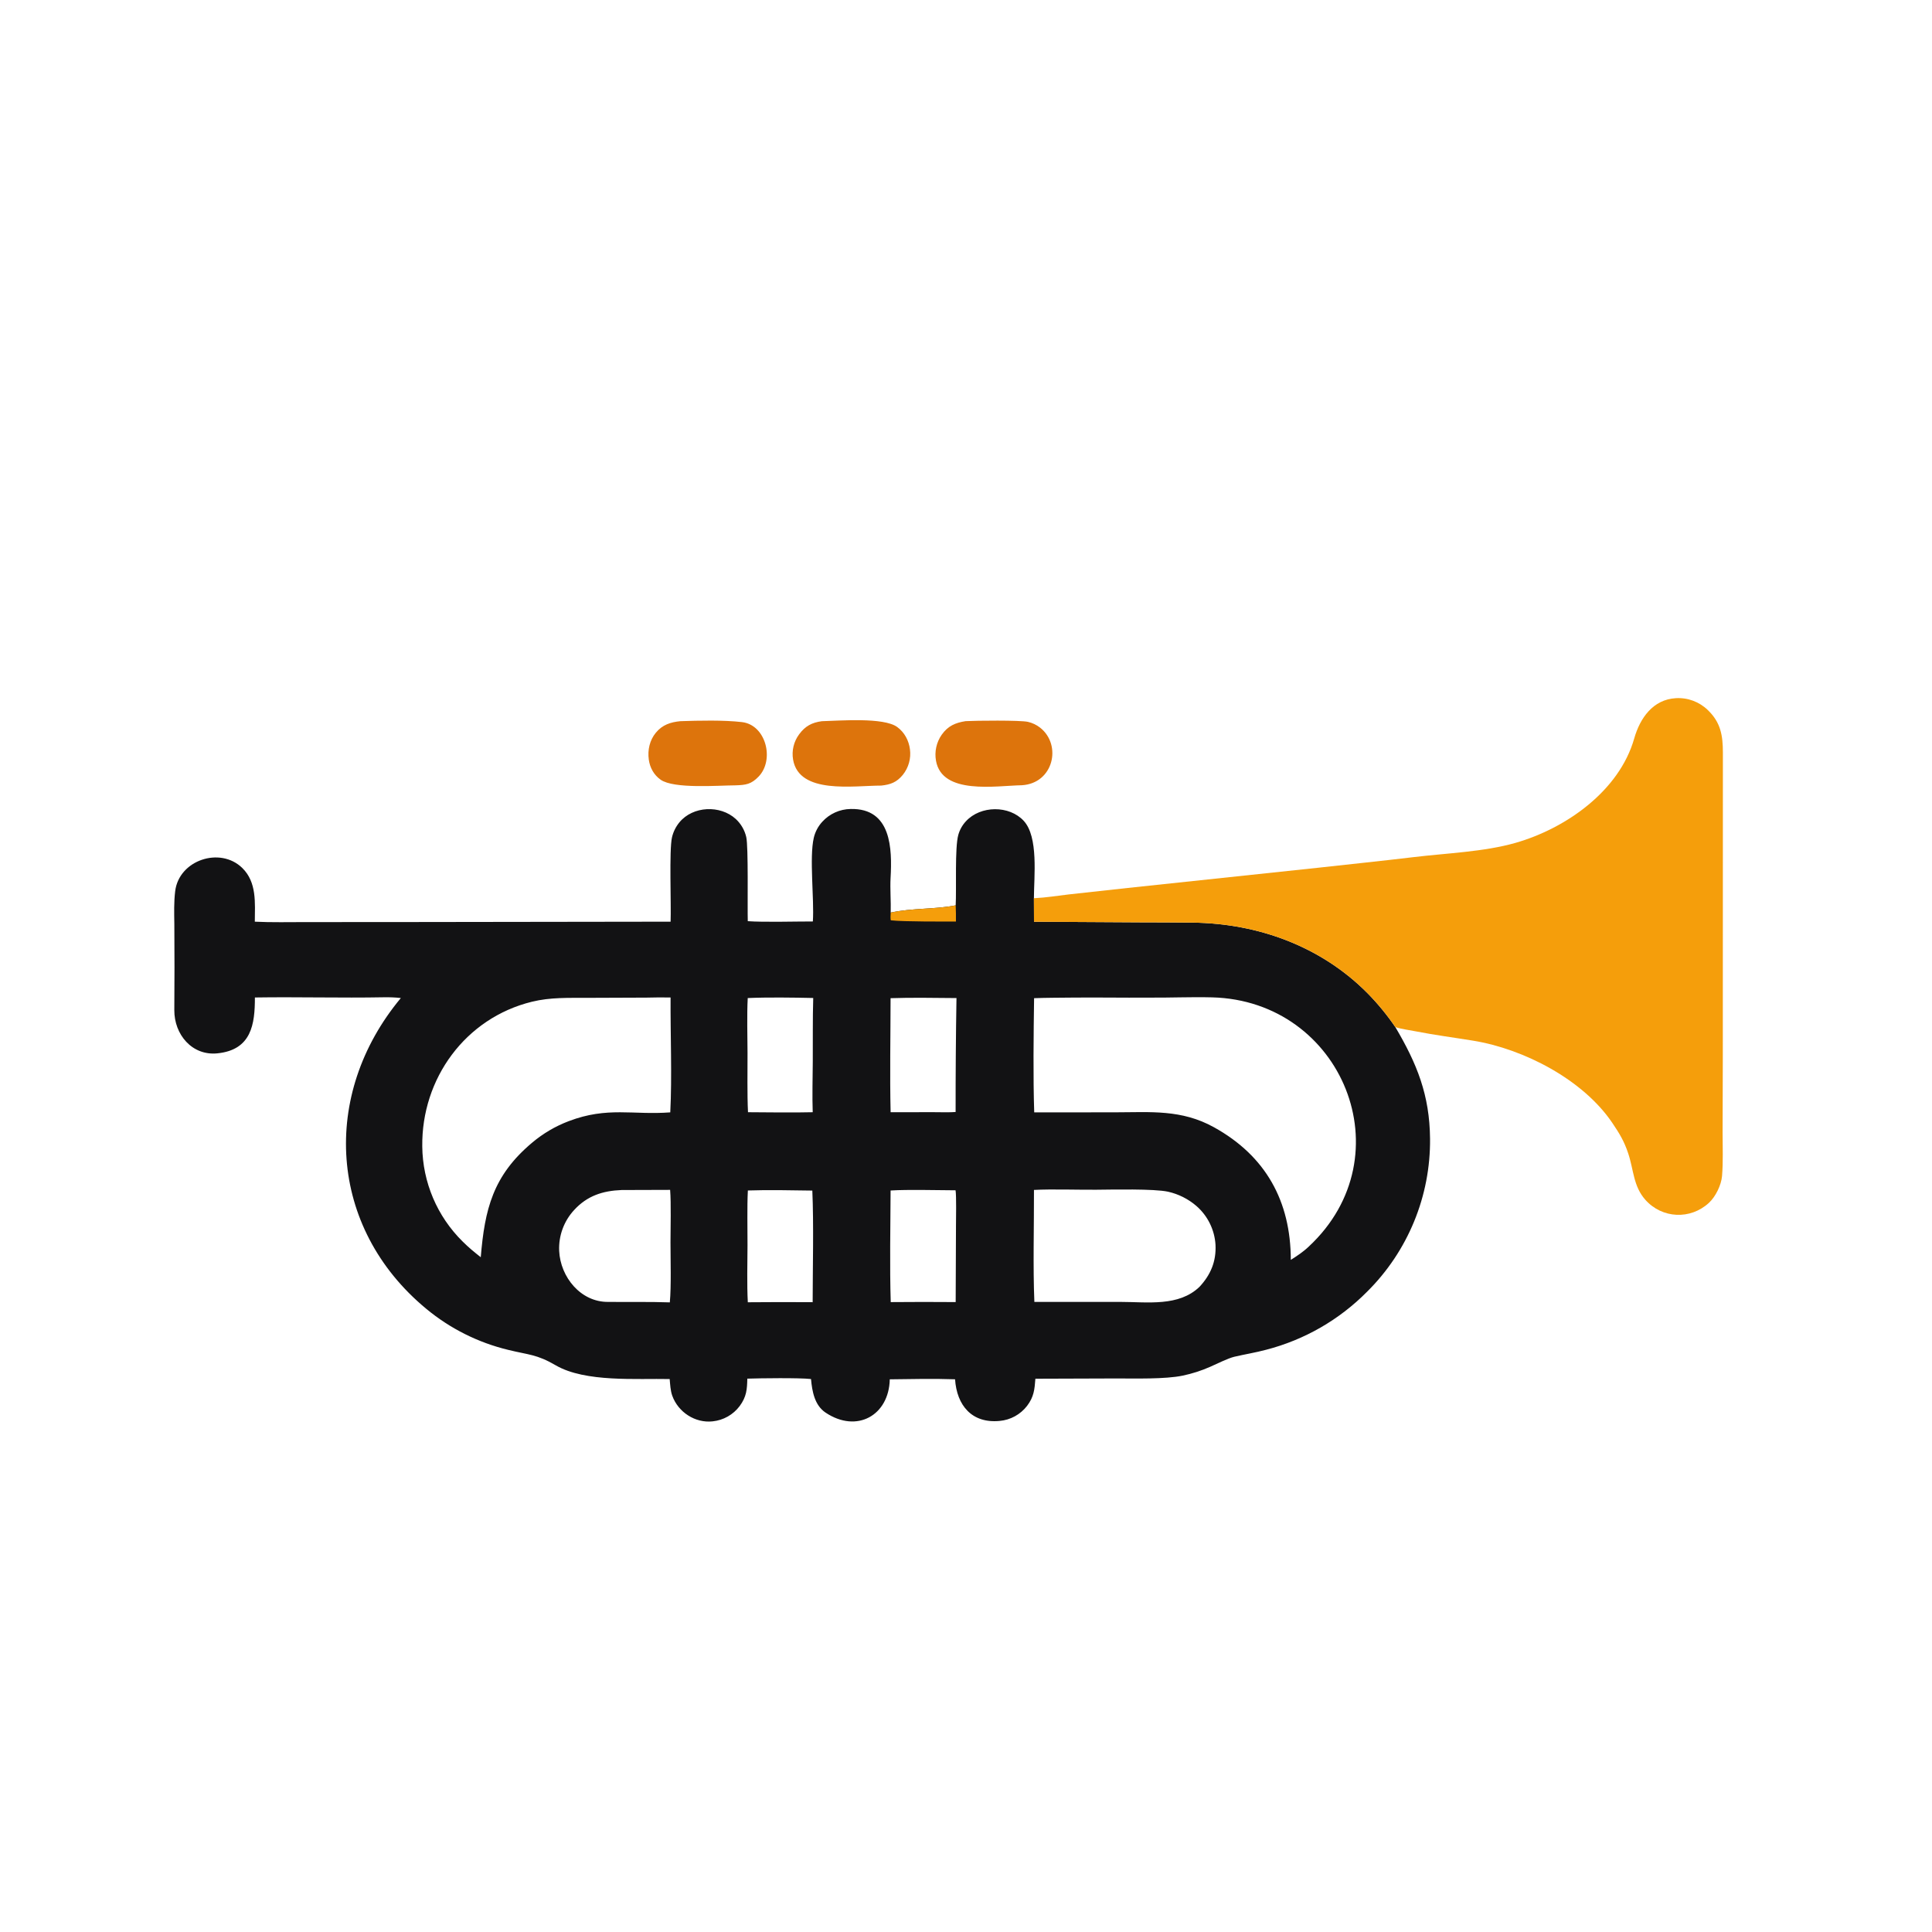
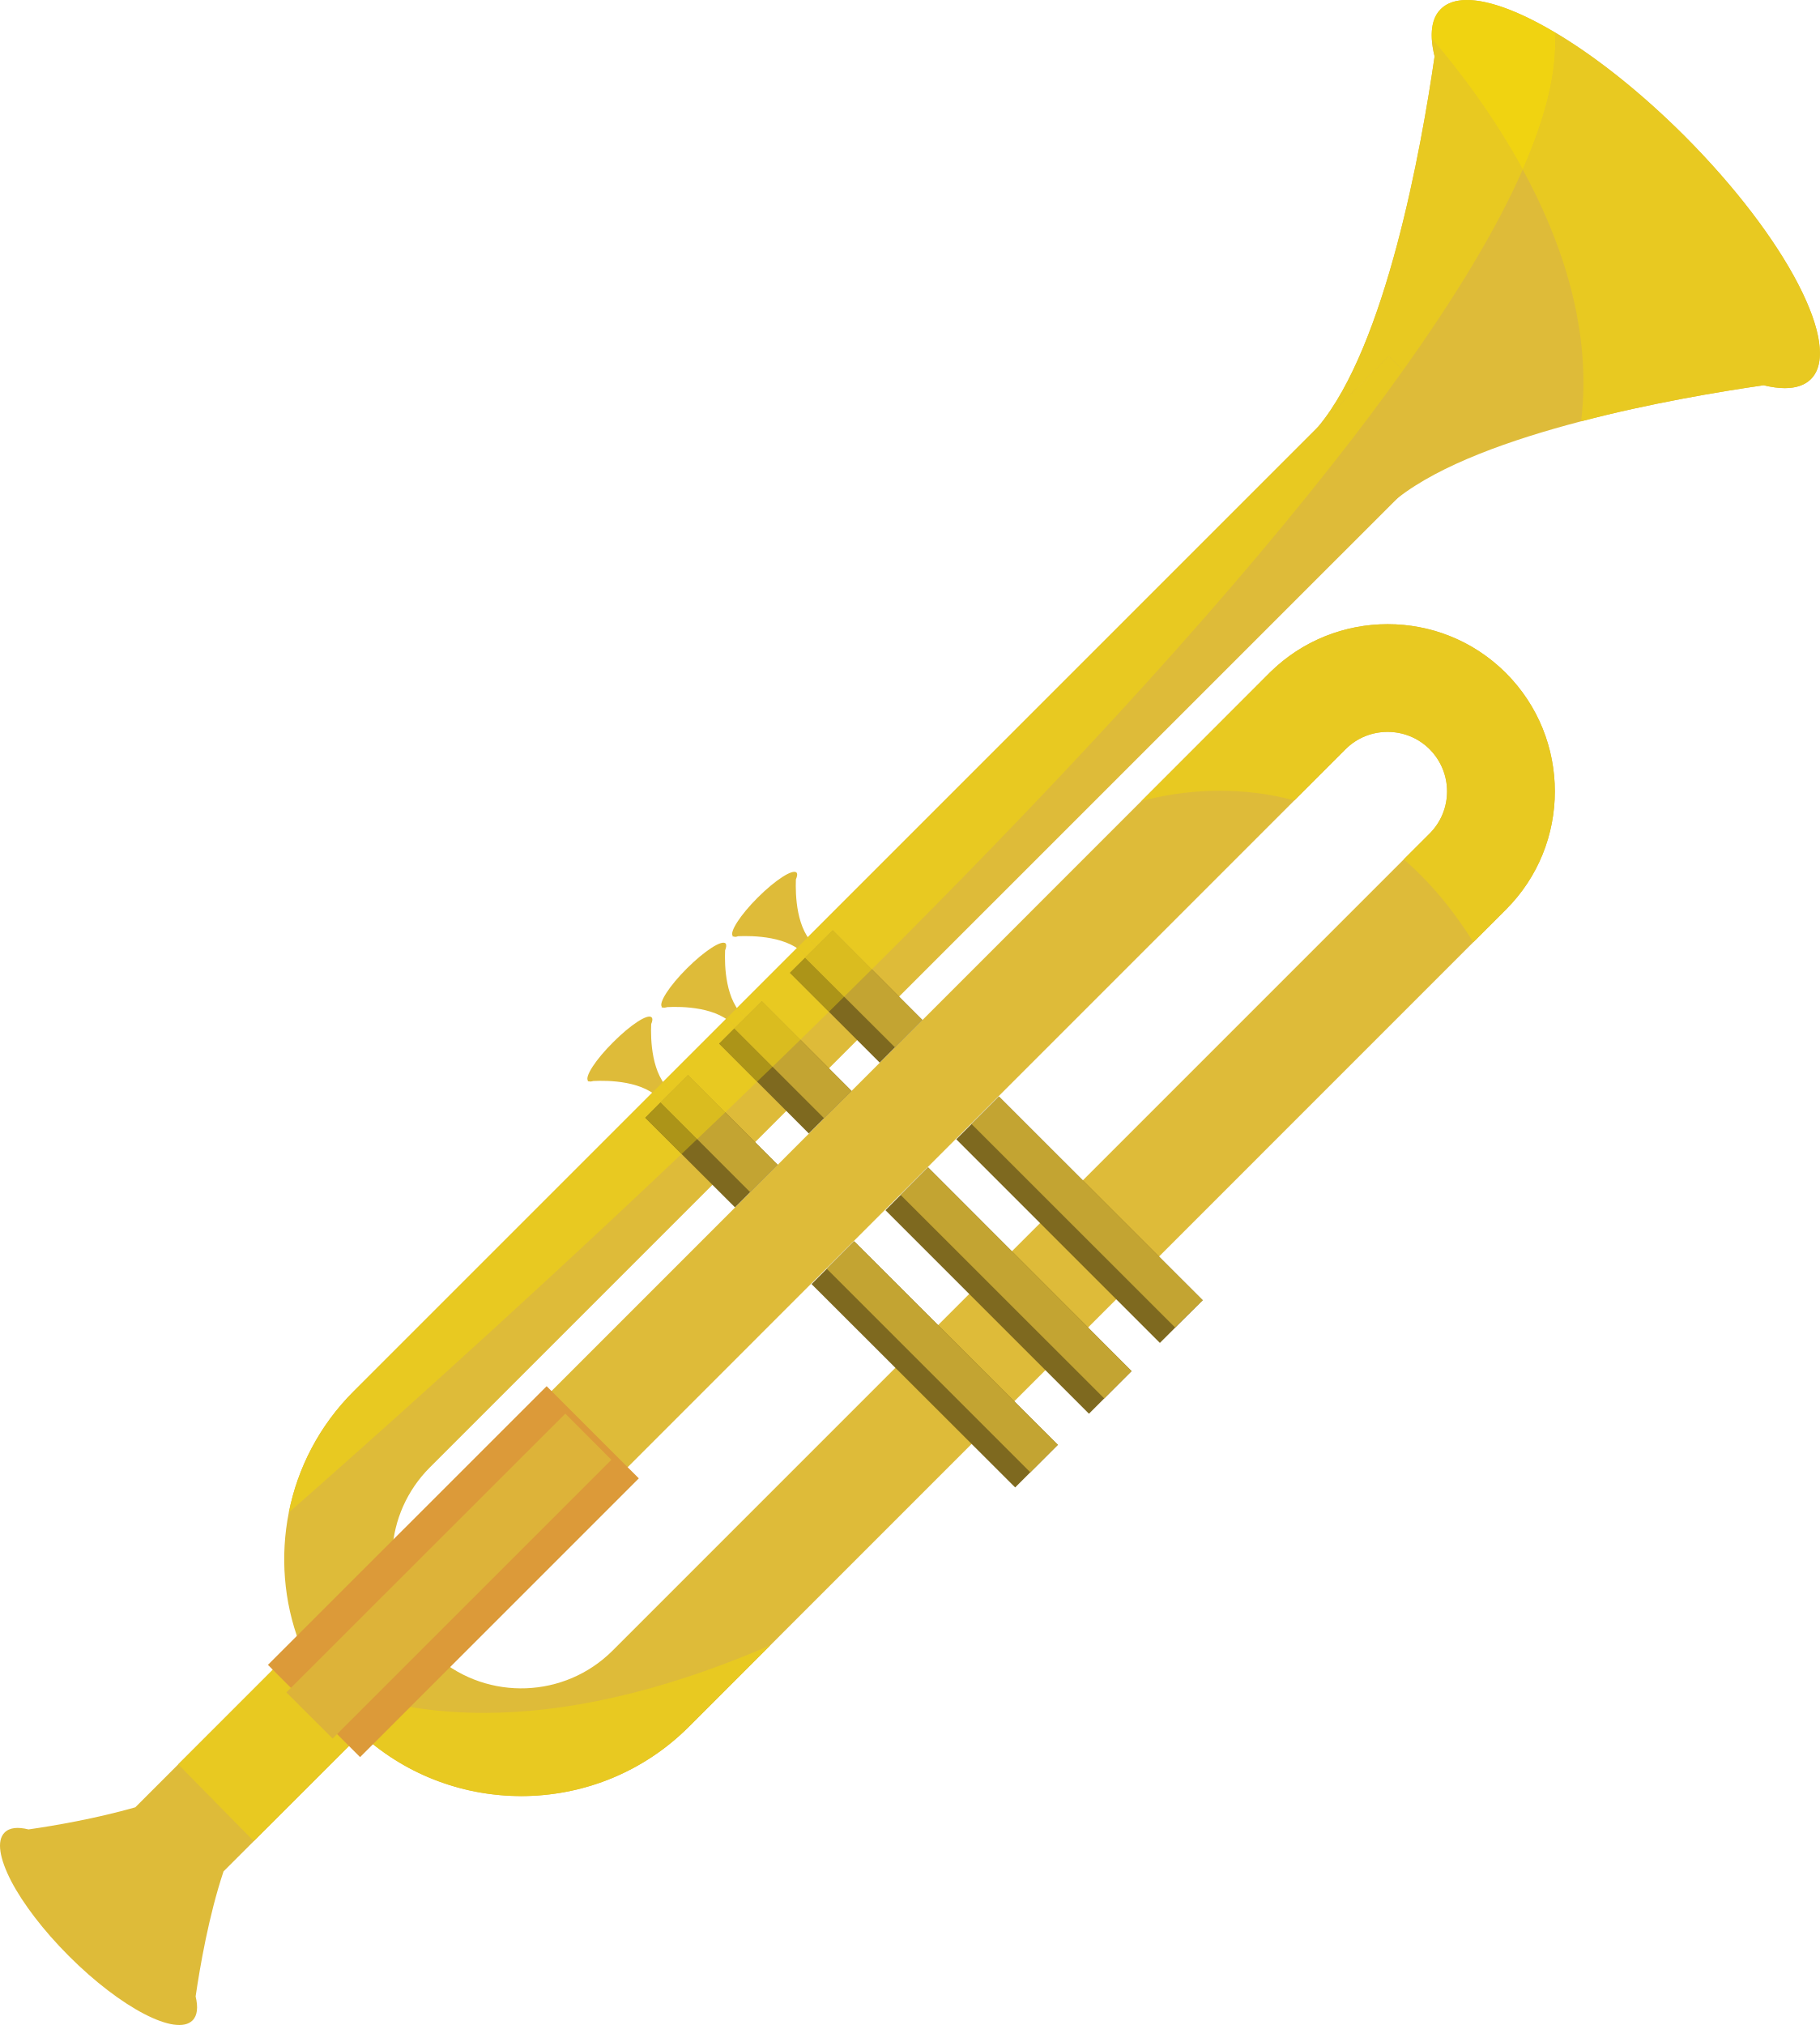
- <svg xmlns="http://www.w3.org/2000/svg" width="1024" height="1024" viewBox="0 0 1024 1024">
-   <path fill="#121214" d="M430.834 488.392c.786-12.086-1.965-33.764.499-44.391a19 19 0 0 1 4.508-8.466 20.72 20.72 0 0 1 14.99-6.756c21.71-.499 22.04 21.163 21.195 36.488-.327 5.933.236 12.369.067 18.423 11.567-2.484 23.632-1.672 34.441-3.838.47-8.567-.53-30.546 1.386-37.349a17.4 17.4 0 0 1 4.045-7.214c7.791-8.466 22.976-8.503 30.626-.232 7.897 8.539 5.445 29.407 5.402 41l.05 12.474 56.512.329c9.235.023 18.463.033 27.699.147 34.59.426 68.049 12.613 92.66 37.513a129.7 129.7 0 0 1 14.651 17.864c11.496 19.452 18.164 35.996 18.389 59.097a112.6 112.6 0 0 1-33.382 81.163 116 116 0 0 1-53.414 30.735c-5.745 1.548-11.281 2.403-16.952 3.732-3.198.749-9.54 3.878-12.805 5.328a73 73 0 0 1-14.536 4.673c-9.345 1.94-25.243 1.498-35.233 1.498l-42.854.144c-.424 5.712-.786 9.645-4.436 14.424a20.64 20.64 0 0 1-14.495 7.937c-14.789 1.444-22.733-8.3-23.646-22.061-11.067-.391-23.497-.136-34.6.015-.425 19.078-17.394 28.746-34.029 17.646-5.775-3.854-7.132-11.174-7.718-17.796-6.283-.717-26.953-.427-33.759-.209-.132 5.725-.39 9.564-4.06 14.543a20.5 20.5 0 0 1-14.321 8.094c-9.291 1.021-18.255-4.873-21.395-13.566-.979-2.711-1.119-5.991-1.379-8.857-17.454-.38-44.693 1.846-60.359-7.264-10.227-5.948-14.253-5.485-25.217-8.199a107.5 107.5 0 0 1-43.506-21.819C173.9 650.6 169.806 580.184 212.46 528.976c-2.883-.344-6.165-.449-9.078-.394-22.731.428-45.565-.253-68.282.105.018 14.074-1.748 27.781-19.911 29.61-13.408 1.35-22.885-10.01-22.798-22.936.099-14.832.14-30.651.01-45.551-.083-5.899-.263-11.564.444-17.432 1.988-16.504 23.79-23.8 35.549-12.352 7.81 7.642 6.71 18.511 6.665 28.484 8.482.443 18.682.215 27.24.216l45.347-.012 147.789-.206c.356-8.987-.825-38.088.741-44.728a19.46 19.46 0 0 1 3.938-7.935c7.178-8.714 21.659-9.253 29.833-1.792a18.8 18.8 0 0 1 5.575 9.567c1.201 5.069.584 37.032.816 44.62 8.544.622 25.24.136 34.496.152m117.254 40.666c-.263 18.761-.553 41.919.071 60.533l42.945-.037c18.805-.036 35.091-1.625 52.299 7.9 27.545 15.245 40.685 39.252 40.754 70.306 3.387-2.146 6.615-4.275 9.529-7.065 51.581-48.017 17.764-130.307-51.216-132.069-11.347-.289-22.753.241-34.104.134-13.29.103-26.738-.15-40.053-.015-6.598.086-13.67.053-20.225.313m-76.042 60.439 22.623-.021c2.935.001 9.068.176 11.825-.099q-.032-30.193.46-60.381c-11.136-.077-23.857-.332-34.933.062-.021 19.54-.443 41.006.025 60.439M322.375 690.038c10.583.107 22.254-.122 32.646.246.8-8.671.351-22.635.354-31.852.001-7.44.375-20.725-.196-27.775l-25.724.08c-9.951.401-18.212 3.02-25.163 10.612a29.94 29.94 0 0 0-7.923 21.612c.646 13.936 11.457 27.248 26.006 27.077m184.094-59.157c-9.988-.031-24.861-.477-34.438.103-.088 18.823-.51 40.487.075 59.157q17.21-.154 34.42-.015l.166-40.614c.009-3.391.265-15.729-.223-18.631m129.265 51.191c5.932-6.363 8.955-13.519 8.509-22.321a29.64 29.64 0 0 0-10.186-20.613 34.7 34.7 0 0 0-14.951-7.506c-7.453-1.639-29.593-1.112-38.153-1.047-9.776.075-23.583-.402-32.927.104.06 18.659-.568 41.081.212 59.357l45.823-.005c14.26.018 30.671 2.56 41.673-7.969M396.313 528.991c-.477 9.076-.138 19.943-.107 29.142.035 10.086-.23 21.374.249 31.364 11.087.05 23.273.273 34.301.003-.302-8.35-.03-18.188.032-26.68.082-11.106-.102-22.816.237-33.866-10.771-.235-24.032-.427-34.712.037m.069 101.988c-.46 9.102-.15 19.803-.185 29.022-.037 9.632-.356 20.714.16 30.224q17.183-.158 34.367-.035c.025-18.485.608-41.081-.176-59.158-10.768-.149-23.42-.425-34.166-.053m-53.691-102.22-31.268.12c-10.023.049-19.625-.355-29.458 2.052-35.355 8.654-58.583 40.785-58.156 76.667a71.8 71.8 0 0 0 21.433 50.462c3.358 3.329 5.84 5.334 9.57 8.298 2.104-25.436 6.451-43.246 27.181-60.677a66.8 66.8 0 0 1 19.461-11.453c20.587-7.821 33.948-3.153 53.803-4.65.979-18.92.038-41.582.164-60.889a292 292 0 0 0-12.73.07" />
-   <path fill="#F59E0B" d="M506.534 479.852c.158 2.948.146 5.637.135 8.581-5.273-.013-27.664.147-34.42-.64-.418-.049-.217-3.259-.156-4.103 11.567-2.484 23.632-1.672 34.441-3.838m41.459-3.795.633-.023c5.518-.248 12.296-1.325 17.879-1.976l31.291-3.43 101.209-10.747c16.779-1.873 33.636-3.588 50.397-5.605 17.178-2.068 37.163-2.781 53.737-7.507 26.745-7.627 55.102-27.489 63.036-55.384 3.05-10.724 9.906-20.633 22.033-21.336a22.36 22.36 0 0 1 16.981 6.311c6.873 6.59 7.96 13.553 7.978 22.432l-.04 159.472-.115 42.138c.013 7.518.321 15.392-.289 22.849-.395 4.836-3.409 10.997-6.935 14.264-9.766 9.048-24.824 8.433-33.736-1.612-6.409-7.223-6.164-15.974-9.091-24.644-2.107-6.364-4.619-10.484-8.321-15.981-15.524-23.046-46.912-39.312-73.867-43.701-9.889-1.61-20.377-2.976-30.28-4.923-3.04-.598-8.141-1.298-10.928-2.27a129.7 129.7 0 0 0-14.651-17.864c-24.611-24.9-58.07-37.087-92.66-37.513-9.236-.114-18.464-.124-27.699-.147l-56.512-.329z" />
-   <path fill="#DD740C" d="M360.592 382.241c9.834-.337 23.059-.636 32.66.485 12.769 1.491 17.37 19.992 8.844 28.859-3.979 4.138-6.785 4.472-12.221 4.659-9.429.053-32.687 1.952-39.708-2.967-3.585-2.512-5.702-6.375-6.293-10.674-.698-5.069.458-10.295 3.761-14.276 3.484-4.198 7.749-5.569 12.957-6.086m75.014.009c9.472-.245 32.758-2.164 39.935 3.081 3.845 2.81 6.164 7.145 6.754 11.833a17.85 17.85 0 0 1-3.8 13.549c-3.237 3.944-6.536 5.132-11.392 5.663-14.713.007-43.574 4.797-46.751-13.766a17.5 17.5 0 0 1 3.204-13.399c3.216-4.389 6.809-6.269 12.05-6.961m76.189-.033c5.404-.297 28.885-.55 33.031.381a16.5 16.5 0 0 1 6.478 3.091c11.656 9.201 7.044 29.486-9.649 30.498-13.943.277-42.337 5.244-45.564-13.002a18.42 18.42 0 0 1 3.032-13.759c3.34-4.708 7.224-6.339 12.672-7.209" />
+ <svg xmlns="http://www.w3.org/2000/svg" width="68.546mm" height="76.267mm" viewBox="0 0 68.546 76.267" version="1.1" id="svg1" xml:space="preserve">
+   <defs id="defs1" />
+   <g id="g1" transform="matrix(0.2645833,0,0,0.2645833,-566.6477,-73.3637)">
+     <g id="g5">
+       <path id="path405" d="m 2381.413,296.587 c 7.267,7.28 12.933,14.8 16.187,21.067 3.267,6.28 4.133,11.307 1.853,13.587 -1.387,1.373 -3.733,1.613 -6.733,0.88 -6.307,0.907 -16.173,2.56 -25.987,5.133 -10.053,2.627 -20.04,6.173 -26.093,10.907 -0.827,0.653 -1.587,1.307 -2.267,2 l -10.533,-10.533 c 0.507,-0.493 1,-1.027 1.48,-1.613 9.653,-11.547 14.68,-39.72 16.56,-52.707 -0.227,-0.92 -0.36,-1.773 -0.4,-2.547 -0.093,-1.813 0.32,-3.253 1.28,-4.187 2.613,-2.613 8.76,-1.133 16.253,3.333 5.693,3.36 12.12,8.427 18.4,14.68" style="fill:#debb39;fill-opacity:1;fill-rule:nonzero;stroke:none;stroke-width:0.133" />
+       <path id="path406" d="m 2381.413,296.587 c -6.28,-6.253 -12.707,-11.32 -18.4,-14.68 -4.987,-2.973 -9.373,-4.627 -12.533,-4.627 -1.573,0 -2.853,0.413 -3.72,1.293 0.867,-0.88 2.147,-1.293 3.72,-1.293 6.747,0 19.147,7.533 30.933,19.307" style="fill:#debb39;fill-opacity:1;fill-rule:nonzero;stroke:none;stroke-width:0.133" />
+       <path id="path407" d="m 2366.733,337.253 c 1.573,-12.92 -2.64,-25.44 -8.307,-35.84 3.267,-7.453 4.933,-14.04 4.587,-19.507 -4.987,-2.973 -9.373,-4.627 -12.533,-4.627 -1.573,0 -2.853,0.413 -3.72,1.293 -0.88,0.853 -1.293,2.133 -1.293,3.733 v 0 c 0,-1.6 0.413,-2.88 1.293,-3.733 v 0 c 0.867,-0.88 2.147,-1.293 3.72,-1.293 3.16,0 7.547,1.653 12.533,4.627 5.693,3.36 12.12,8.427 18.4,14.68 v 0 c 7.267,7.28 12.933,14.8 16.187,21.067 2.027,3.893 3.133,7.32 3.133,9.893 0,1.573 -0.413,2.827 -1.28,3.693 -0.88,0.88 -2.147,1.293 -3.72,1.293 -0.907,0 -1.92,-0.147 -3.013,-0.413 -6.307,0.907 -16.173,2.56 -25.987,5.133" style="fill:#e8c921;fill-opacity:1;fill-rule:nonzero;stroke:none;stroke-width:0.133" />
+       <path id="path408" d="m 2333.2,383.933 c 3.307,-3.307 8.68,-3.293 11.973,0 3.307,3.32 3.307,8.693 0,12 l -116.293,116.293 c -6.827,6.827 -17.72,7.173 -24.96,1 l 129.28,-129.293 m -141.213,91.413 c -4.88,4.88 -7.96,10.907 -9.213,17.24 -1.227,6.173 -0.733,12.653 1.52,18.587 l -23.373,23.373 c -5.6,1.6 -11.56,2.627 -15.2,3.147 -1.507,-0.373 -2.693,-0.28 -3.413,0.453 -1.16,1.16 -0.707,3.693 0.947,6.907 1.653,3.16 4.533,6.987 8.227,10.68 7.373,7.373 15.253,11.48 17.587,9.147 0.693,-0.693 0.813,-1.867 0.44,-3.413 0.613,-4.187 1.867,-11.507 3.973,-17.8 l 19.573,-19.56 c 13.227,12.12 33.853,11.787 46.667,-1.027 l 116.307,-116.32 c 9.293,-9.28 9.293,-24.373 0,-33.68 -9.28,-9.28 -24.373,-9.267 -33.667,0 l -124.853,124.88 c 0.28,-4.293 2.053,-8.493 5.32,-11.773 l 61.933,-61.933 c 0.373,-0.373 0.707,-0.76 0.987,-1.213 l 84.333,-84.32 -10.72,-10.733 -147.373,147.36" style="fill:#debb39;fill-opacity:1;fill-rule:nonzero;stroke:none;stroke-width:0.133" />
+       <path id="path409" d="m 2234.413,422.093 c -0.533,-0.547 -2.987,1.053 -5.467,3.547 -2.507,2.48 -4.093,4.947 -3.573,5.493 l -0.067,0.08 c 0,0 0.053,0 0.173,-0.013 0.16,0.053 0.36,0.04 0.627,-0.04 2.053,-0.107 7.373,-0.08 9.733,2.867 l 1.4,-1.4 c -2.867,-2.293 -2.973,-7.427 -2.88,-9.573 0.2,-0.44 0.227,-0.8 0.053,-0.96" style="fill:#debb39;fill-opacity:1;fill-rule:nonzero;stroke:none;stroke-width:0.133" />
+       <path id="path410" d="m 2244.947,411.573 c -0.547,-0.533 -2.987,1.053 -5.493,3.547 -2.507,2.493 -4.093,4.96 -3.56,5.507 l -0.08,0.08 c 0,0 0.067,-0.013 0.187,-0.013 0.16,0.053 0.36,0.027 0.64,-0.053 2.027,-0.107 7.36,-0.08 9.72,2.88 l 1.4,-1.4 c -2.867,-2.307 -2.973,-7.427 -2.88,-9.56 0.187,-0.467 0.213,-0.813 0.067,-0.987" style="fill:#debb39;fill-opacity:1;fill-rule:nonzero;stroke:none;stroke-width:0.133" />
+       <path id="path411" d="m 2255.04,401.48 c -0.547,-0.52 -3,1.053 -5.507,3.56 -2.507,2.493 -4.08,4.96 -3.547,5.493 l -0.067,0.067 c 0,0 0.053,0 0.187,-0.013 0.133,0.08 0.347,0.067 0.613,-0.04 2.04,-0.08 7.36,-0.067 9.733,2.893 l 1.4,-1.413 c -2.88,-2.307 -2.973,-7.44 -2.893,-9.56 0.2,-0.48 0.24,-0.813 0.08,-0.987" style="fill:#debb39;fill-opacity:1;fill-rule:nonzero;stroke:none;stroke-width:0.133" />
+       <path id="path412" d="m 2239.6,430.293 12.76,12.787 -6.067,6.067 -12.787,-12.76 6.093,-6.093" style="fill:#7e691f;fill-opacity:1;fill-rule:nonzero;stroke:none;stroke-width:0.133" />
+       <path id="path413" d="m 2263.253,453.973 29,28.973 -6.08,6.067 -28.987,-28.947 6.067,-6.093" style="fill:#7e691f;fill-opacity:1;fill-rule:nonzero;stroke:none;stroke-width:0.133" />
+       <path id="path414" d="m 2250.107,419.787 12.773,12.787 -6.08,6.053 -12.773,-12.787 6.08,-6.053" style="fill:#7e691f;fill-opacity:1;fill-rule:nonzero;stroke:none;stroke-width:0.133" />
+       <path id="path415" d="m 2273.773,443.453 28.973,29 -6.067,6.067 -28.973,-28.973 6.067,-6.093" style="fill:#7e691f;fill-opacity:1;fill-rule:nonzero;stroke:none;stroke-width:0.133" />
+       <path id="path416" d="m 2260.2,409.693 12.76,12.773 -6.067,6.08 -12.787,-12.787 6.093,-6.067" style="fill:#7e691f;fill-opacity:1;fill-rule:nonzero;stroke:none;stroke-width:0.133" />
+       <path id="path417" d="m 2239.6,430.293 12.76,12.787 -3.907,3.907 -12.773,-12.787 3.92,-3.907" style="fill:#c3a432;fill-opacity:1;fill-rule:nonzero;stroke:none;stroke-width:0.133" />
+       <path id="path418" d="m 2250.107,419.787 12.773,12.787 -3.907,3.893 -12.787,-12.787 3.92,-3.893" style="fill:#c3a432;fill-opacity:1;fill-rule:nonzero;stroke:none;stroke-width:0.133" />
+       <path id="path419" d="m 2260.2,409.693 12.76,12.773 -3.893,3.907 -12.8,-12.76 3.933,-3.92" style="fill:#c3a432;fill-opacity:1;fill-rule:nonzero;stroke:none;stroke-width:0.133" />
+       <path id="path420" d="m 2283.867,433.373 29,28.987 -6.093,6.08 -28.987,-28.987 6.08,-6.08" style="fill:#7e691f;fill-opacity:1;fill-rule:nonzero;stroke:none;stroke-width:0.133" />
+       <path id="path421" d="m 2263.253,453.973 29,28.973 -3.92,3.92 -28.987,-28.987 3.907,-3.907" style="fill:#c3a432;fill-opacity:1;fill-rule:nonzero;stroke:none;stroke-width:0.133" />
+       <path id="path422" d="m 2273.773,443.453 28.973,29 -3.893,3.893 -28.987,-28.973 3.907,-3.92" style="fill:#c3a432;fill-opacity:1;fill-rule:nonzero;stroke:none;stroke-width:0.133" />
+       <path id="path423" d="m 2283.867,433.373 29,28.987 -3.933,3.88 -28.973,-28.96 3.907,-3.907" style="fill:#c3a432;fill-opacity:1;fill-rule:nonzero;stroke:none;stroke-width:0.133" />
+       <path id="path424" d="m 2215.853,532.947 v 0 c 0.013,0 0.013,0 0.013,0 0,0 0,0 -0.013,0 m -0.013,0 c -8.013,0 -16.027,-2.84 -22.4,-8.493 6.373,5.653 14.387,8.493 22.4,8.493 m -48.8,-4.507 c -0.013,-0.013 -0.013,-0.013 -0.013,-0.013 l 14.733,-14.733 v 0 l -14.72,14.747 m 26.36,-4.027 c -0.12,-0.107 -0.24,-0.2 -0.347,-0.307 v 0 c 0.107,0.107 0.227,0.2 0.347,0.307 m 46.32,-1.333 v 0 l 11.587,-11.587 c 0,0 0,-0.013 0.013,-0.013 l -11.6,11.6 v 0" style="fill:#debb39;fill-opacity:1;fill-rule:nonzero;stroke:none;stroke-width:0.133" />
+       <path id="path425" d="m 2177.787,539.36 c -3.933,-4 -7.733,-7.867 -10.747,-10.92 l 14.72,-14.747 c 7.173,4.24 16.613,7.413 28.8,7.413 11.16,0 24.627,-2.667 40.747,-9.613 l -11.587,11.587 v 0 c -6.573,6.573 -15.213,9.867 -23.853,9.867 0,0 0,0 -0.013,0 h -0.013 c -8.013,0 -16.027,-2.84 -22.4,-8.493 -0.013,-0.013 -0.027,-0.027 -0.04,-0.04 -0.12,-0.107 -0.24,-0.2 -0.347,-0.307 v 0 l -15.267,15.253" style="fill:#e8c921;fill-opacity:1;fill-rule:nonzero;stroke:none;stroke-width:0.133" />
+       <path id="path426" d="m 2232.6,487.72 -39.68,39.68 -13.12,-13.133 39.68,-39.667 13.12,13.12" style="fill:#dc9a39;fill-opacity:1;fill-rule:nonzero;stroke:none;stroke-width:0.133" />
+       <path id="path427" d="m 2228.693,485.08 -39.68,39.68 -6.587,-6.573 39.707,-39.68 6.56,6.573" style="fill:#ddb339;fill-opacity:1;fill-rule:nonzero;stroke:none;stroke-width:0.133" />
+       <path id="path428" d="m 2341.493,399.613 c -0.013,0 -0.013,0 -0.013,0 l 3.693,-3.68 -3.68,3.68 m -15.573,-8.387 c 0,0 0,0 -0.013,-0.013 l 7.293,-7.28 v 0 0 l -7.28,7.293 m 21.733,-1.293 c 0,-2.173 -0.827,-4.333 -2.48,-6 -1.64,-1.64 -3.8,-2.467 -5.96,-2.467 2.16,0 4.32,0.827 5.96,2.467 1.653,1.667 2.48,3.827 2.48,6 m -8.493,-8.467 c 0.013,0 0.013,0 0.027,0 v 0 c -0.013,0 -0.013,0 -0.027,0 m 16.707,-8.547 c -0.013,-0.013 -0.04,-0.04 -0.067,-0.067 0.027,0.027 0.053,0.053 0.067,0.067 m -33.253,-0.093 c 0.013,-0.013 0.04,-0.027 0.053,-0.04 -0.013,0.013 -0.04,0.027 -0.053,0.04 m 32.973,-0.173 c -4.573,-4.347 -10.467,-6.52 -16.36,-6.52 5.893,0 11.787,2.173 16.36,6.52 m -16.413,-6.52 c 0.013,0 0.027,0 0.027,0 v 0 c 0,0 -0.013,0 -0.027,0" style="fill:#debb39;fill-opacity:1;fill-rule:nonzero;stroke:none;stroke-width:0.133" />
+       <path id="path429" d="m 2351.387,411.4 c -3.08,-4.947 -6.427,-8.8 -9.893,-11.787 l 3.68,-3.68 c 1.653,-1.653 2.48,-3.827 2.48,-6 0,-2.173 -0.827,-4.333 -2.48,-6 -1.64,-1.64 -3.8,-2.467 -5.96,-2.467 -0.013,0 -0.013,0 -0.027,0 v 0 0 c -0.013,0 -0.013,0 -0.027,0 -2.16,0 -4.32,0.827 -5.96,2.467 v 0 l -7.293,7.28 c -3.773,-1.013 -7.387,-1.373 -10.613,-1.373 -4.907,0 -8.893,0.853 -11.147,1.48 l 18.213,-18.24 c 0.08,-0.08 0.173,-0.16 0.253,-0.253 0.013,-0.013 0.04,-0.027 0.053,-0.04 4.6,-4.427 10.56,-6.653 16.507,-6.653 0.013,0 0.027,0 0.027,0 0.013,0 0.013,0 0.027,0 5.893,0 11.787,2.173 16.36,6.52 0.067,0.067 0.147,0.133 0.213,0.2 0.027,0.027 0.053,0.053 0.067,0.067 0.053,0.053 0.107,0.107 0.16,0.16 4.653,4.653 6.973,10.76 6.973,16.853 0,6.093 -2.32,12.187 -6.973,16.827 v 0 l -4.64,4.64" style="fill:#e8c921;fill-opacity:1;fill-rule:nonzero;stroke:none;stroke-width:0.133" />
+       <path id="path430" d="m 2191.987,475.347 42.52,-42.52 c 0,0 0,0 0,0 l -42.52,42.52 m 44.053,-44.053 c 0,0 0,0 0,0 l 8.987,-8.987 c 0,0.013 0,0.013 0,0.013 l -8.987,8.973 m 10.52,-10.507 c 0,-0.013 0,-0.013 0,-0.013 l 8.547,-8.547 c 0,0 0,0 0,0 l -8.547,8.56" style="fill:#debb39;fill-opacity:1;fill-rule:nonzero;stroke:none;stroke-width:0.133" />
+       <path id="path431" d="m 2182.773,492.587 c 1.253,-6.333 4.333,-12.36 9.213,-17.24 v 0 l 42.52,-42.52 c 0.507,0.333 0.947,0.733 1.333,1.2 l 1.4,-1.4 c -0.467,-0.373 -0.867,-0.827 -1.2,-1.333 l 8.987,-8.973 c 0.493,0.333 0.947,0.72 1.333,1.187 l -0.173,0.173 v 0 l -2.16,2.16 5.4,5.413 c -1.507,1.467 -3.013,2.92 -4.52,4.36 l -5.307,-5.32 -3.92,3.907 v 0 l -2.173,2.187 5.173,5.16 c -24.88,23.613 -46.333,42.613 -55.907,51.04 m 72.827,-67.307 -5.493,-5.493 -2.347,2.333 c -0.467,-0.373 -0.867,-0.84 -1.2,-1.333 l 8.547,-8.56 c 0.507,0.333 0.96,0.733 1.333,1.2 l -0.173,0.187 v 0 l -2.16,2.147 5.547,5.547 c -1.36,1.333 -2.707,2.653 -4.053,3.973" style="fill:#e8c921;fill-opacity:1;fill-rule:nonzero;stroke:none;stroke-width:0.133" />
+       <path id="path432" d="m 2235.84,434.027 c -0.387,-0.467 -0.827,-0.867 -1.333,-1.2 0,0 0,0 0,0 l 1.533,-1.533 c 0,0 0,0 0,0 0.333,0.507 0.733,0.96 1.2,1.333 l -1.4,1.4" style="fill:#e8c921;fill-opacity:1;fill-rule:nonzero;stroke:none;stroke-width:0.133" />
+       <path id="path433" d="m 2246.36,423.507 c -0.387,-0.467 -0.84,-0.853 -1.333,-1.187 0,0 0,0 0,-0.013 l 1.533,-1.533 c 0,0 0,0 0,0.013 0.333,0.493 0.733,0.96 1.2,1.333 l -1.4,1.387" style="fill:#e8c921;fill-opacity:1;fill-rule:nonzero;stroke:none;stroke-width:0.133" />
+       <path id="path434" d="m 2256.653,410.693 c 0,0 0,0 0,0 l 72.667,-72.68 c -0.027,0.027 -0.04,0.053 -0.067,0.067 l -72.6,72.613" style="fill:#debb39;fill-opacity:1;fill-rule:nonzero;stroke:none;stroke-width:0.133" />
+       <path id="path435" d="m 2329.253,338.08 c 0.027,-0.013 0.04,-0.04 0.067,-0.067 v 0 c 9.653,-11.547 14.68,-39.72 16.56,-52.707 v 0 0 c -0.227,-0.92 -0.36,-1.773 -0.4,-2.547 3.987,4.693 8.853,11.12 12.947,18.653 -3.76,8.56 -9.653,18.227 -17.04,28.587 v 0 l -2.027,-2.013 -10.107,10.093" style="fill:#e8c921;fill-opacity:1;fill-rule:nonzero;stroke:none;stroke-width:0.133" />
+       <path id="path436" d="m 2358.427,301.413 c -4.093,-7.533 -8.96,-13.96 -12.947,-18.653 v 0 c 0,-0.147 -0.013,-0.307 -0.013,-0.453 0,-1.6 0.413,-2.88 1.293,-3.733 0.867,-0.88 2.147,-1.293 3.72,-1.293 3.16,0 7.547,1.653 12.533,4.627 0.347,5.467 -1.32,12.053 -4.587,19.507" style="fill:#f0d311;fill-opacity:1;fill-rule:nonzero;stroke:none;stroke-width:0.133" />
+       <path id="path437" d="m 2265.76,415.267 -5.56,-5.573 -2.347,2.333 c -0.467,-0.373 -0.867,-0.827 -1.2,-1.333 l 72.6,-72.613 10.107,-10.093 2.027,2.013 c -3.067,4.293 -6.387,8.733 -9.947,13.227 -18.213,23.187 -42.147,48.627 -65.68,72.04" style="fill:#e8c921;fill-opacity:1;fill-rule:nonzero;stroke:none;stroke-width:0.133" />
+       <path id="path438" d="m 2256.44,413.427 c -0.373,-0.467 -0.827,-0.867 -1.333,-1.2 0,0 0,0 0,0 l 1.547,-1.533 c 0,0 0,0 0,0 0.333,0.507 0.733,0.96 1.2,1.333 l -1.413,1.4" style="fill:#e8c921;fill-opacity:1;fill-rule:nonzero;stroke:none;stroke-width:0.133" />
+       <path id="path439" d="m 2238.68,441.547 -5.173,-5.16 2.173,-2.187 5.227,5.227 c -0.747,0.72 -1.493,1.427 -2.227,2.12" style="fill:#ac9418;fill-opacity:1;fill-rule:nonzero;stroke:none;stroke-width:0.133" />
+       <path id="path440" d="m 2249.427,431.253 -5.4,-5.413 2.16,-2.16 5.453,5.453 c -0.747,0.707 -1.48,1.413 -2.213,2.12" style="fill:#ac9418;fill-opacity:1;fill-rule:nonzero;stroke:none;stroke-width:0.133" />
+       <path id="path441" d="m 2259.653,421.307 -5.547,-5.547 2.16,-2.147 5.56,5.547 c -0.72,0.72 -1.453,1.427 -2.173,2.147" style="fill:#ac9418;fill-opacity:1;fill-rule:nonzero;stroke:none;stroke-width:0.133" />
+       <path id="path442" d="m 2240.907,439.427 -5.227,-5.227 v 0 l 3.92,-3.907 5.307,5.32 c -1.347,1.28 -2.68,2.56 -4,3.813" style="fill:#dabc1f;fill-opacity:1;fill-rule:nonzero;stroke:none;stroke-width:0.133" />
+       <path id="path443" d="m 2251.64,429.133 -5.453,-5.453 v 0 l 0.173,-0.173 1.4,-1.387 2.347,-2.333 5.493,5.493 c -1.333,1.293 -2.653,2.573 -3.96,3.853" style="fill:#dabc1f;fill-opacity:1;fill-rule:nonzero;stroke:none;stroke-width:0.133" />
+       <path id="path444" d="m 2261.827,419.16 -5.56,-5.547 v 0 l 0.173,-0.187 1.413,-1.4 2.347,-2.333 5.56,5.573 c -1.307,1.307 -2.613,2.6 -3.933,3.893" style="fill:#dabc1f;fill-opacity:1;fill-rule:nonzero;stroke:none;stroke-width:0.133" />
+     </g>
+   </g>
</svg>
